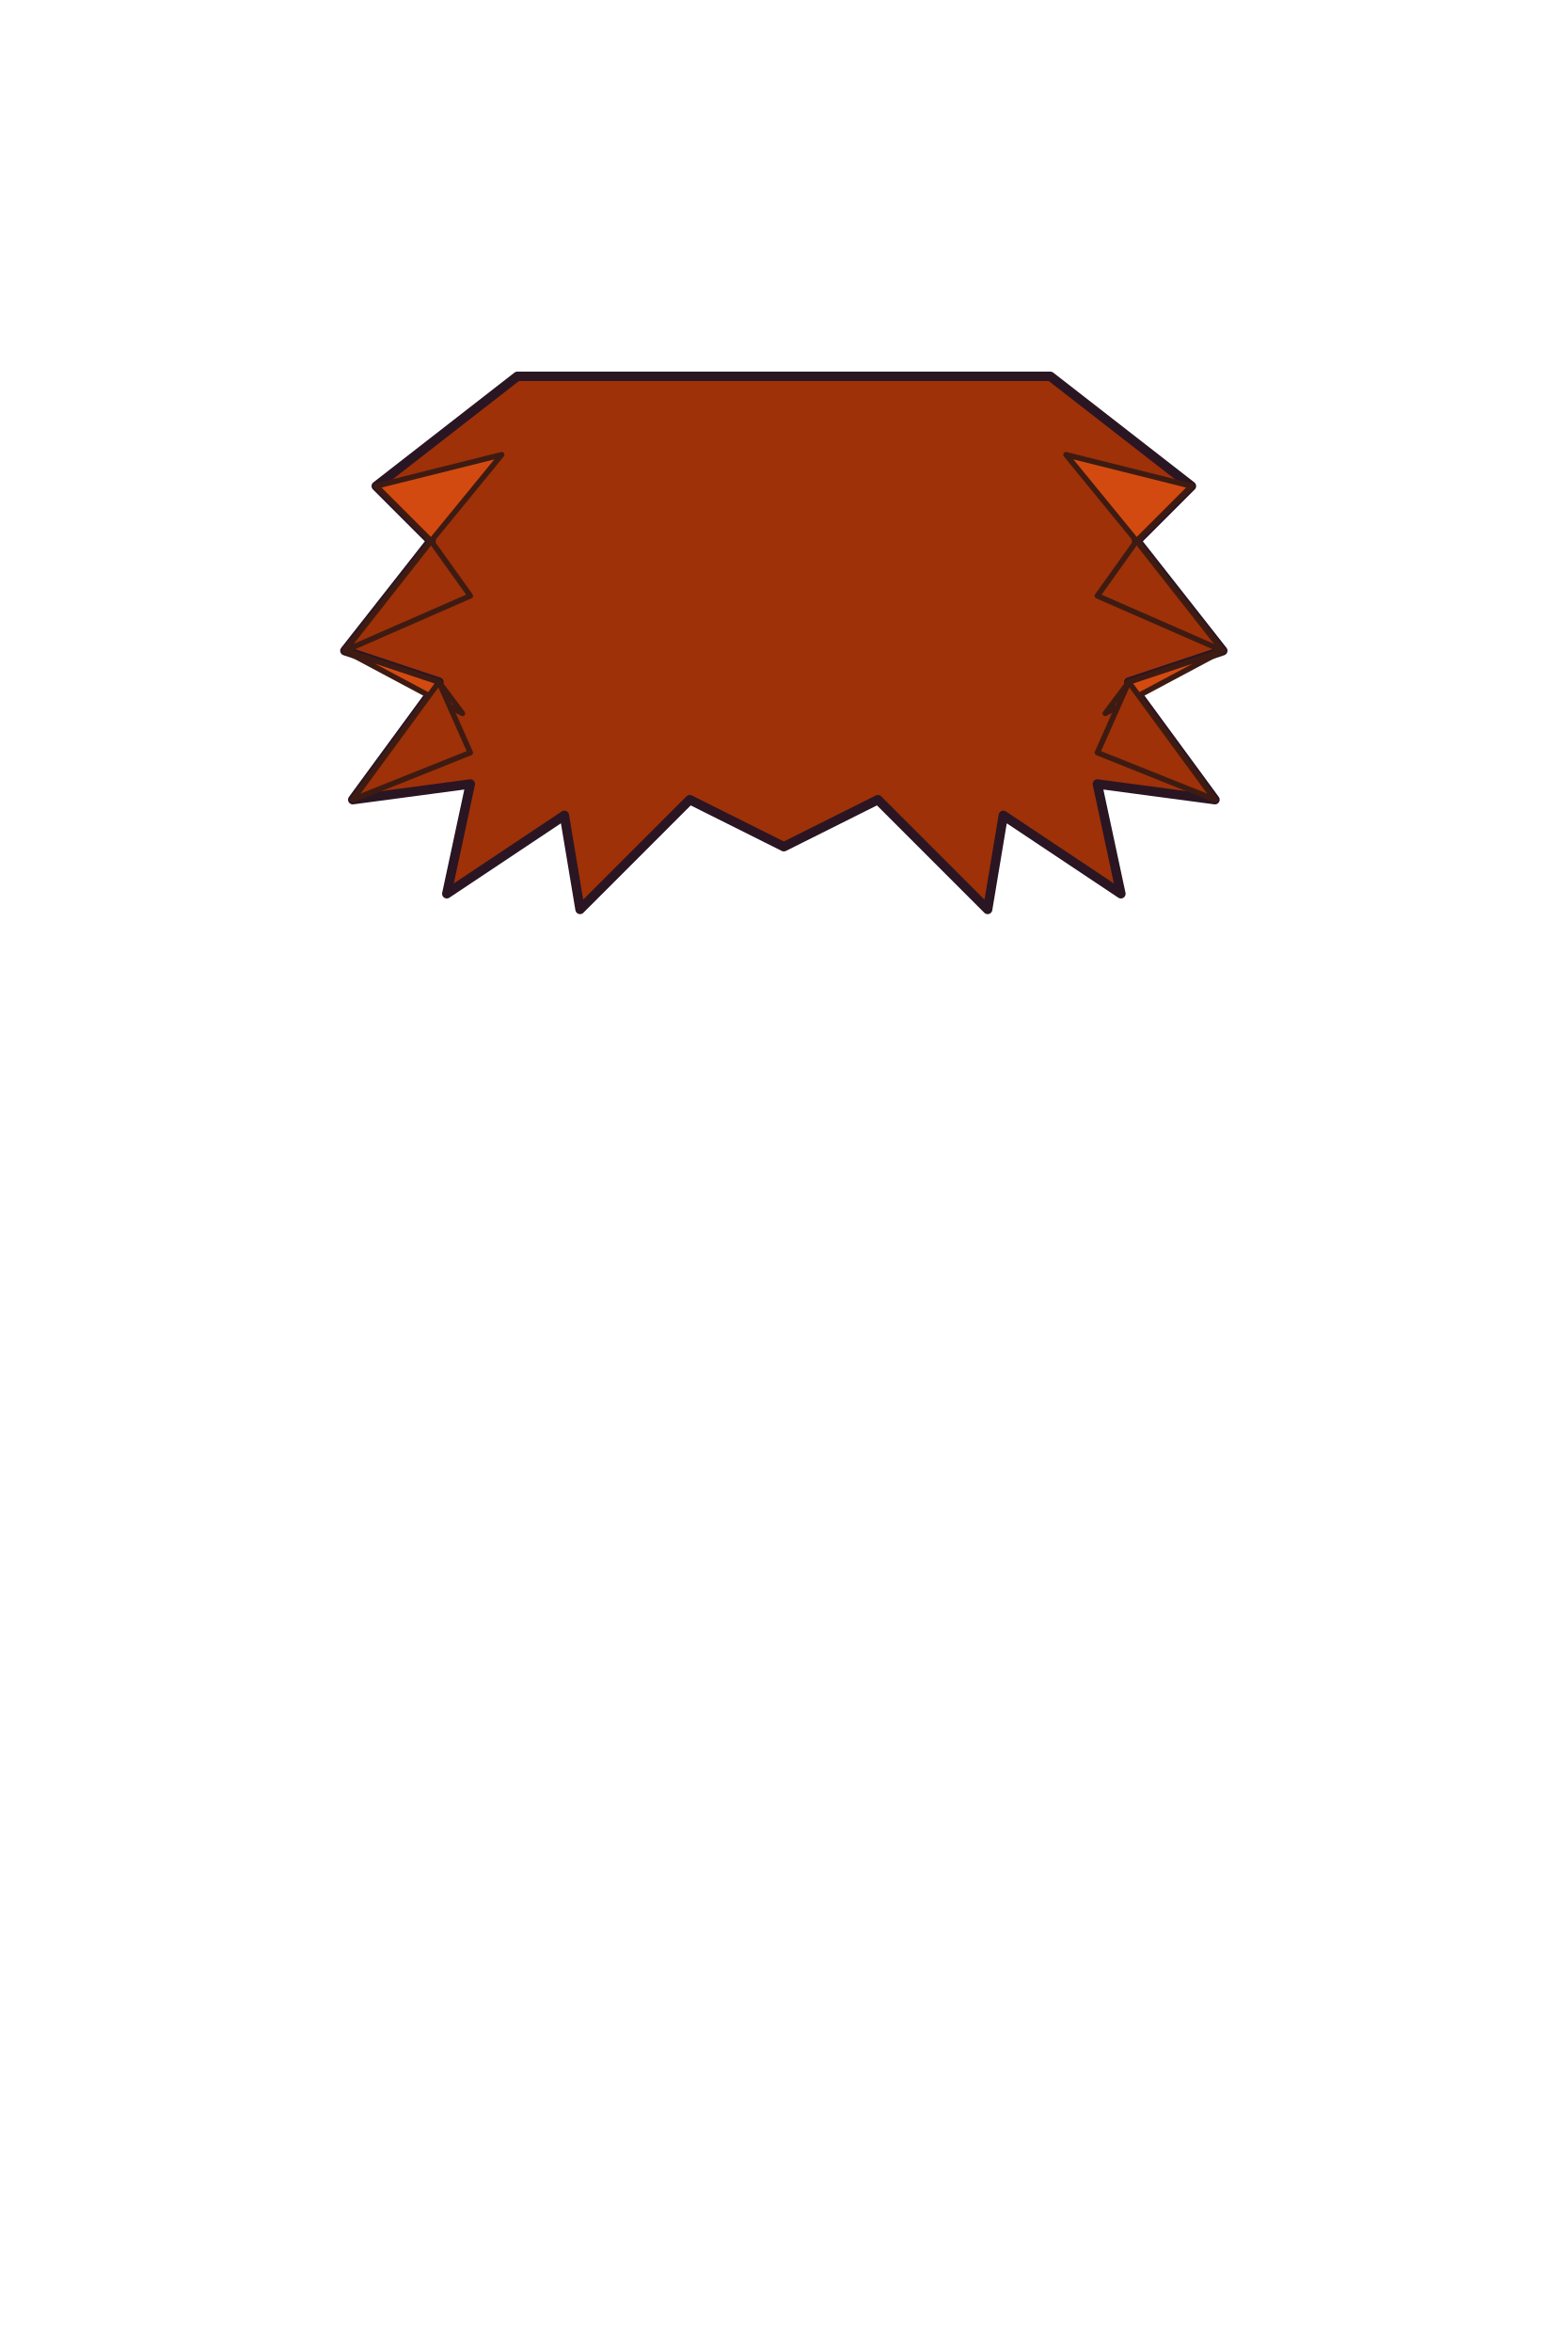
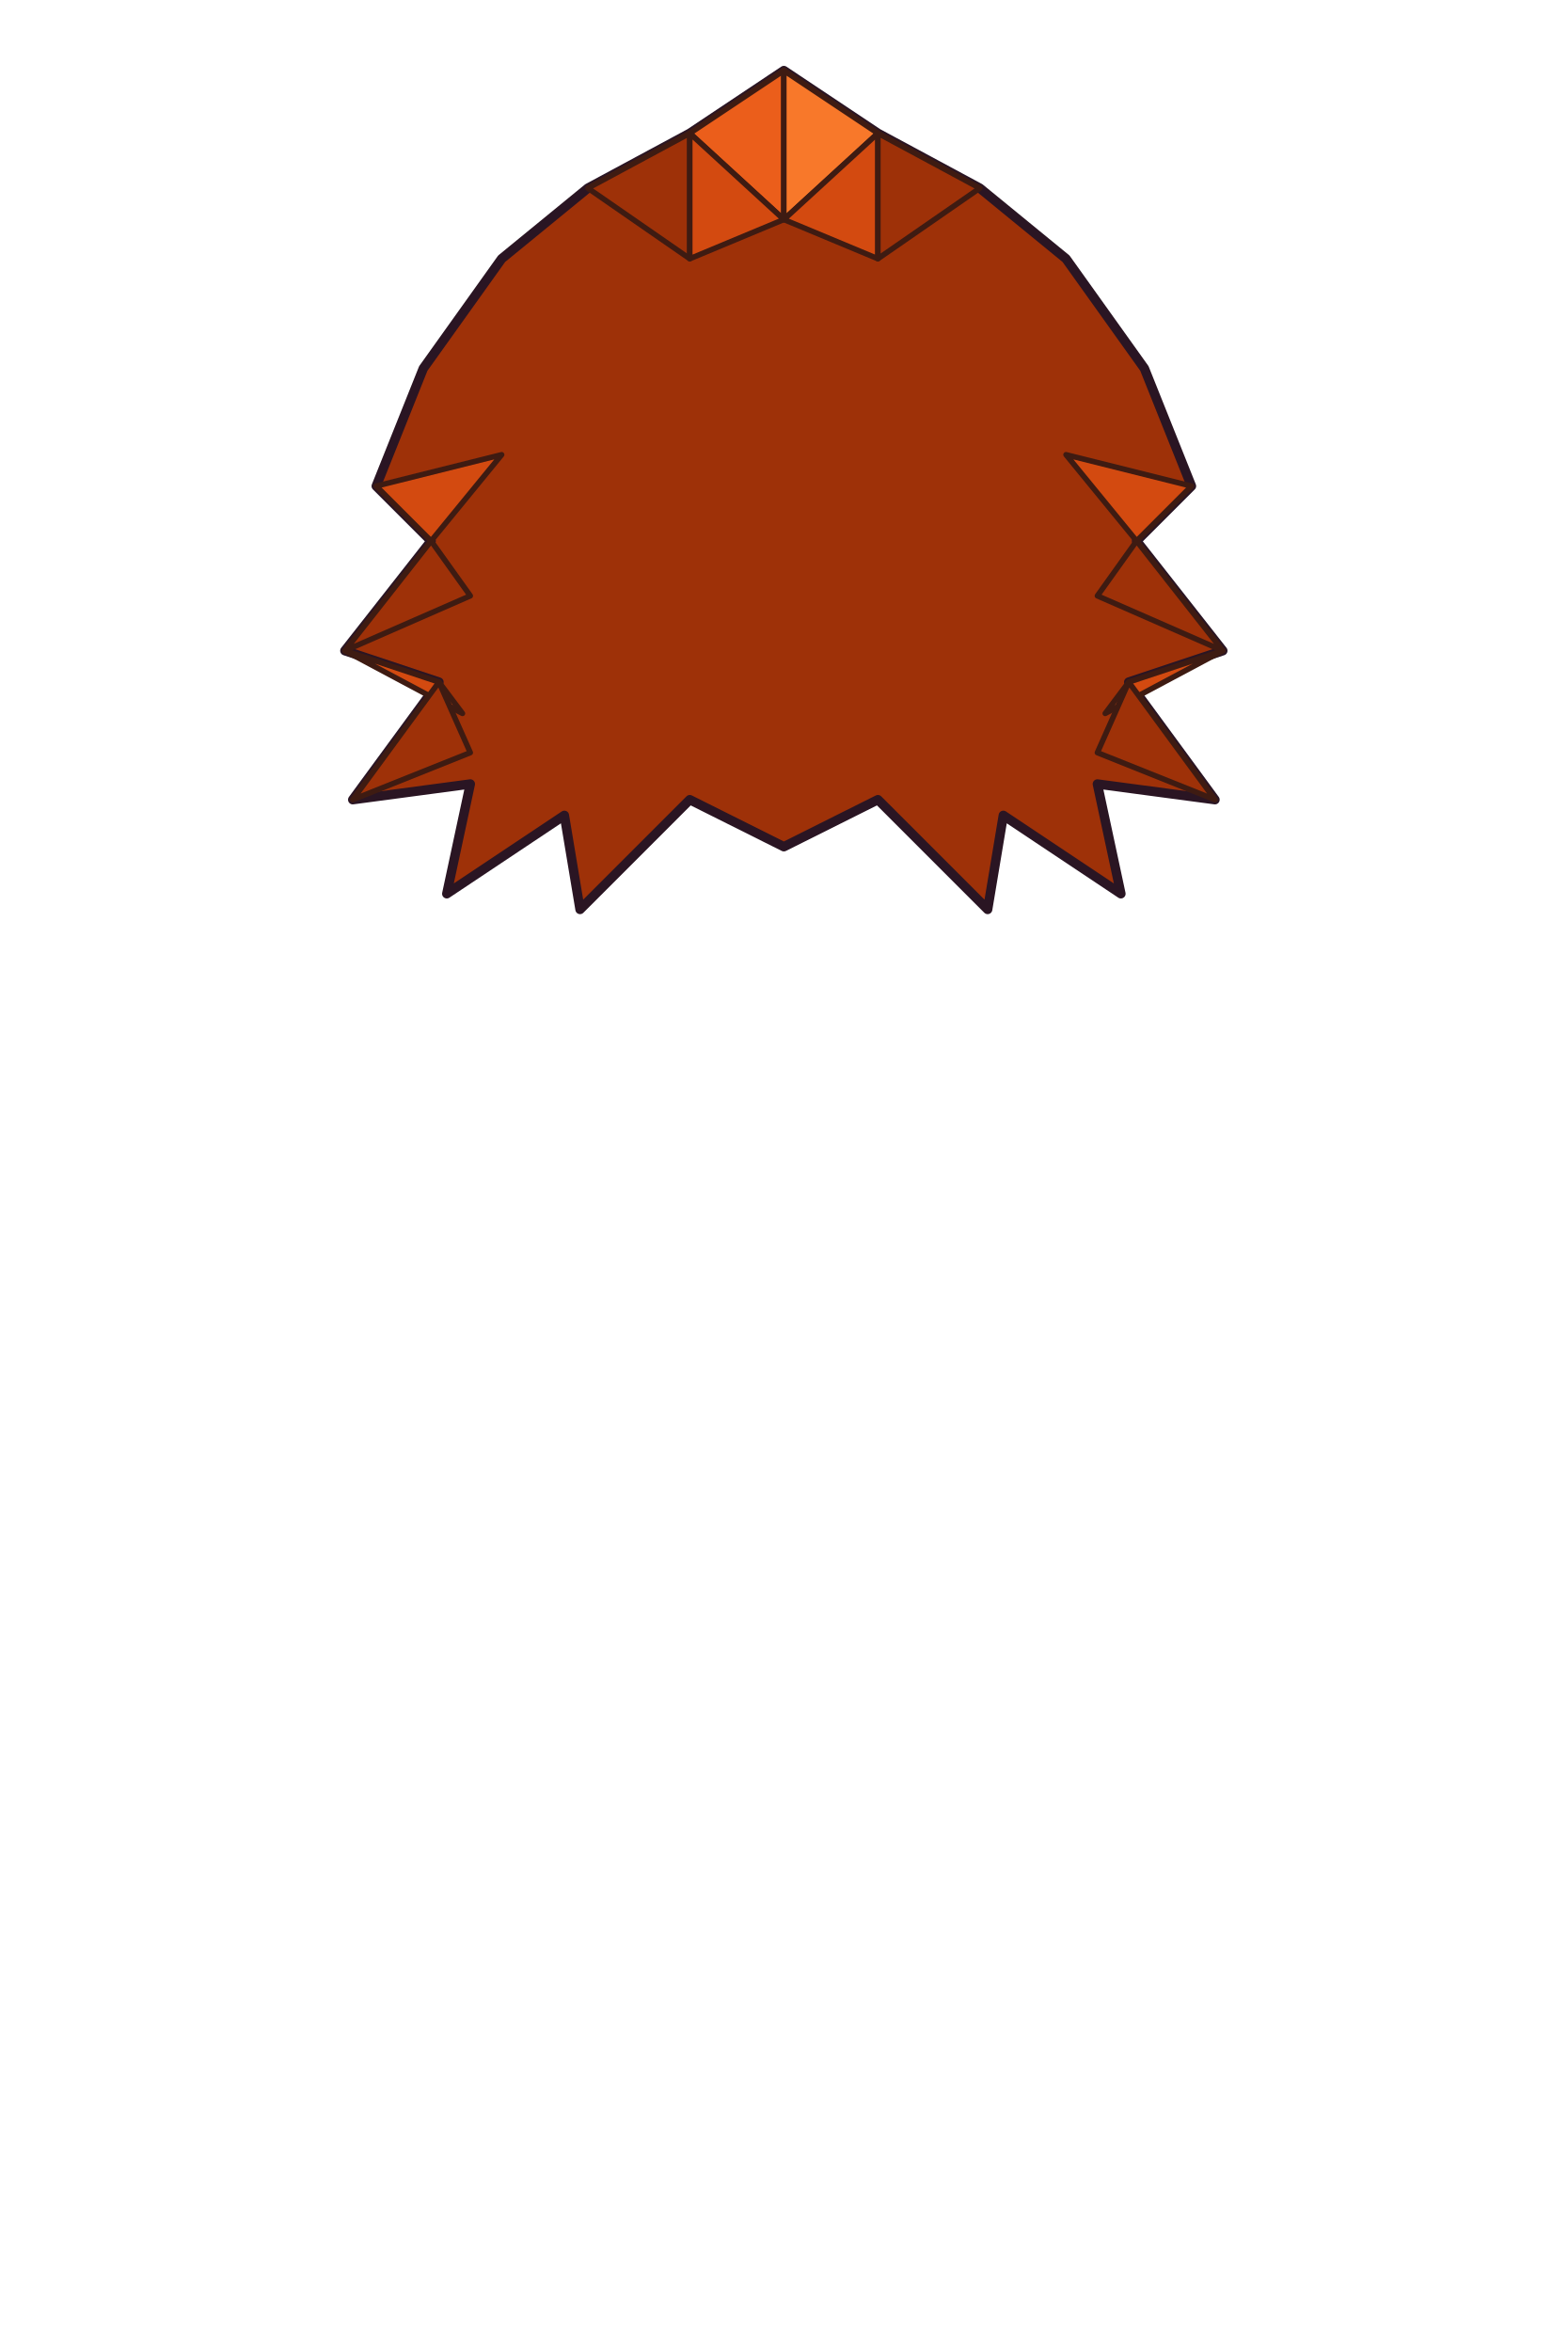
<svg xmlns="http://www.w3.org/2000/svg" viewBox="0 0 1000 1500" width="1000" height="1500">
  <g id="layer_head_back">
-     <path fill="#9e3108" stroke="#2a1523" stroke-width="6" stroke-linecap="round" stroke-linejoin="round" d="M330 240 L240 310 L275 345 L220 415 L280 435 L225 510 L300 500 L285 570 L360 520 L370 580 L440 510 L500 540 L560 510 L630 580 L640 520 L715 570 L700 500 L775 510 L720 435 L780 415 L725 345 L760 310 L670 240 Z" />
+     <path fill="#9e3108" stroke="#2a1523" stroke-width="6" stroke-linecap="round" stroke-linejoin="round" d="M500 45 L440 85 L375 120 L320 165 L270 235 L240 310 L275 345 L220 415 L280 435 L225 510 L300 500 L285 570 L360 520 L370 580 L440 510 L500 540 L560 510 L630 580 L640 520 L715 570 L700 500 L775 510 L720 435 L780 415 L725 345 L760 310 L730 235 L680 165 L625 120 L560 85 Z" />
    <polygon points="240,310 275,345 320,290" fill="#d34a10" stroke="#3e1b12" stroke-width="3.5" stroke-linejoin="round" />
    <polygon points="275,345 220,415 300,380" fill="#9e3108" stroke="#3e1b12" stroke-width="3.5" stroke-linejoin="round" />
    <polygon points="220,415 280,435 295,455" fill="#d34a10" stroke="#3e1b12" stroke-width="3.5" stroke-linejoin="round" />
    <polygon points="280,435 225,510 300,480" fill="#9e3108" stroke="#3e1b12" stroke-width="3.5" stroke-linejoin="round" />
    <polygon points="760,310 725,345 680,290" fill="#d34a10" stroke="#3e1b12" stroke-width="3.5" stroke-linejoin="round" />
    <polygon points="725,345 780,415 700,380" fill="#9e3108" stroke="#3e1b12" stroke-width="3.5" stroke-linejoin="round" />
    <polygon points="780,415 720,435 705,455" fill="#d34a10" stroke="#3e1b12" stroke-width="3.5" stroke-linejoin="round" />
    <polygon points="720,435 775,510 700,480" fill="#9e3108" stroke="#3e1b12" stroke-width="3.5" stroke-linejoin="round" />
+     <polygon points="500,45 440,85 500,140" fill="#eb5e1b" stroke="#3e1b12" stroke-width="3.5" stroke-linejoin="round" />
+     <polygon points="500,45 500,140 560,85" fill="#f8782a" stroke="#3e1b12" stroke-width="3.5" stroke-linejoin="round" />
+     <polygon points="440,85 375,120 440,165" fill="#9e3108" stroke="#3e1b12" stroke-width="3.5" stroke-linejoin="round" />
+     <polygon points="440,85 440,165 500,140" fill="#d34a10" stroke="#3e1b12" stroke-width="3.5" stroke-linejoin="round" />
+     <polygon points="560,85 500,140 560,165" fill="#d34a10" stroke="#3e1b12" stroke-width="3.5" stroke-linejoin="round" />
+     <polygon points="560,85 625,120 560,165" fill="#9e3108" stroke="#3e1b12" stroke-width="3.5" stroke-linejoin="round" />
  </g>
</svg>
